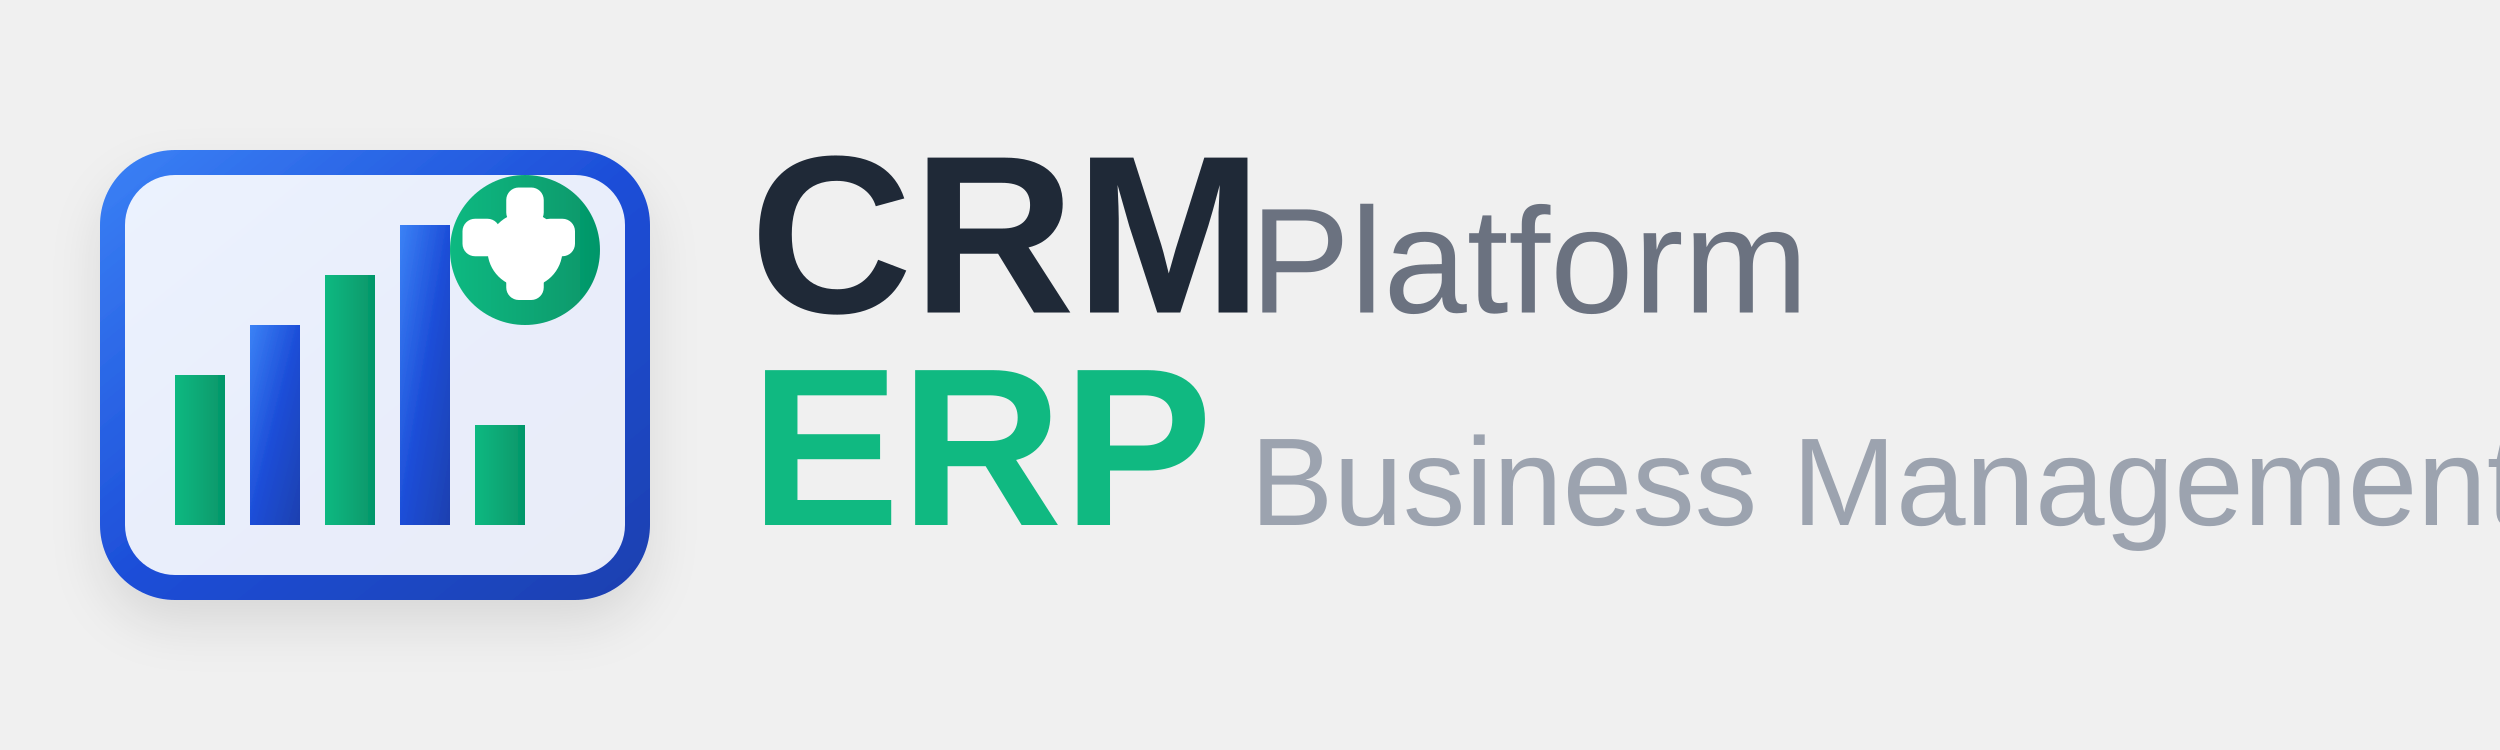
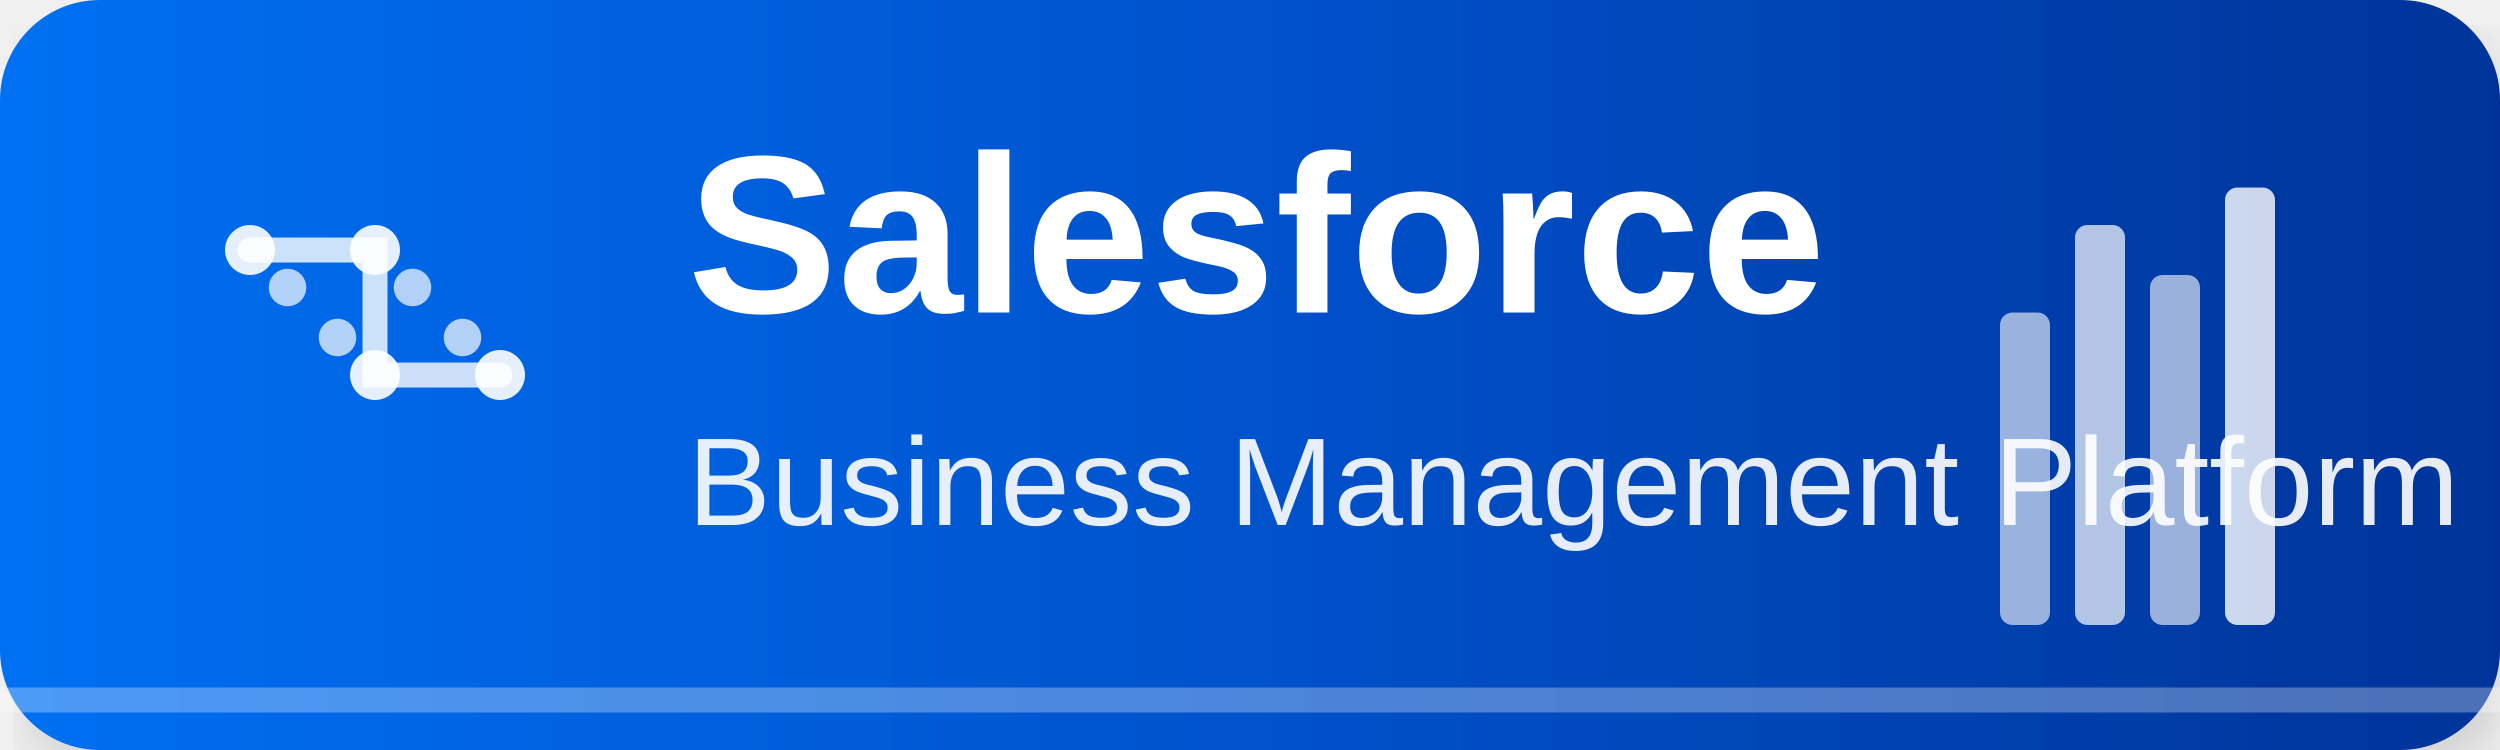
- <svg xmlns="http://www.w3.org/2000/svg" width="200" height="60" viewBox="0 0 200 60" fill="none">
+ <svg xmlns="http://www.w3.org/2000/svg" width="200" height="60" viewBox="0 0 200 60">
  <defs>
-     <linearGradient id="logoGradient" x1="0%" y1="0%" x2="100%" y2="100%">
-       <stop offset="0%" style="stop-color:#3B82F6;stop-opacity:1" />
-       <stop offset="50%" style="stop-color:#1D4ED8;stop-opacity:1" />
-       <stop offset="100%" style="stop-color:#1E40AF;stop-opacity:1" />
-     </linearGradient>
-     <linearGradient id="accentGradient" x1="0%" y1="0%" x2="100%" y2="0%">
-       <stop offset="0%" style="stop-color:#10B981;stop-opacity:1" />
-       <stop offset="100%" style="stop-color:#059669;stop-opacity:1" />
+     <linearGradient id="logoGradient" x1="0%" y1="0%" x2="100%" y2="0%">
+       <stop offset="0%" style="stop-color:#0070f3;stop-opacity:1" />
+       <stop offset="50%" style="stop-color:#0052cc;stop-opacity:1" />
+       <stop offset="100%" style="stop-color:#003399;stop-opacity:1" />
    </linearGradient>
    <filter id="shadow" x="-20%" y="-20%" width="140%" height="140%">
-       <feDropShadow dx="0" dy="2" stdDeviation="2" flood-color="#000" flood-opacity="0.1" />
+       <feDropShadow dx="1" dy="2" stdDeviation="2" flood-color="#00000020" />
    </filter>
  </defs>
-   <g filter="url(#shadow)">
-     <rect x="8" y="12" width="44" height="36" rx="6" fill="url(#logoGradient)" />
-     <rect x="10" y="14" width="40" height="32" rx="4" fill="white" opacity="0.9" />
-     <rect x="14" y="30" width="4" height="12" fill="url(#accentGradient)" />
-     <rect x="20" y="26" width="4" height="16" fill="url(#logoGradient)" />
-     <rect x="26" y="22" width="4" height="20" fill="url(#accentGradient)" />
-     <rect x="32" y="18" width="4" height="24" fill="url(#logoGradient)" />
-     <rect x="38" y="34" width="4" height="8" fill="url(#accentGradient)" />
-     <circle cx="42" cy="20" r="6" fill="url(#accentGradient)" />
-     <circle cx="42" cy="20" r="3" fill="white" />
-     <rect x="40.5" y="15" width="3" height="3" rx="1" fill="white" />
-     <rect x="40.5" y="21" width="3" height="3" rx="1" fill="white" />
-     <rect x="37" y="17.5" width="3" height="3" rx="1" fill="white" />
-     <rect x="43" y="17.5" width="3" height="3" rx="1" fill="white" />
+   <rect width="200" height="60" rx="8" fill="url(#logoGradient)" filter="url(#shadow)" />
+   <g transform="translate(15, 15)">
+     <path d="M5 5 L15 5 L15 15 L25 15" stroke="white" stroke-width="2" fill="none" stroke-linecap="round" opacity="0.8" />
+     <circle cx="5" cy="5" r="2" fill="white" opacity="0.9" />
+     <circle cx="15" cy="5" r="2" fill="white" opacity="0.9" />
+     <circle cx="15" cy="15" r="2" fill="white" opacity="0.9" />
+     <circle cx="25" cy="15" r="2" fill="white" opacity="0.9" />
+     <circle cx="8" cy="8" r="1.5" fill="#ffffff" opacity="0.7" />
+     <circle cx="12" cy="12" r="1.5" fill="#ffffff" opacity="0.7" />
+     <circle cx="18" cy="8" r="1.5" fill="#ffffff" opacity="0.7" />
+     <circle cx="22" cy="12" r="1.5" fill="#ffffff" opacity="0.7" />
  </g>
-   <text x="60" y="25" font-family="Arial, sans-serif" font-size="18" font-weight="bold" fill="#1F2937">CRM</text>
-   <text x="60" y="42" font-family="Arial, sans-serif" font-size="18" font-weight="bold" fill="#10B981">ERP</text>
-   <text x="100" y="25" font-family="Arial, sans-serif" font-size="12" fill="#6B7280">Platform</text>
-   <text x="100" y="42" font-family="Arial, sans-serif" font-size="10" fill="#9CA3AF">Business Management</text>
+   <text x="55" y="25" font-family="Arial, sans-serif" font-size="18" font-weight="bold" fill="white">
+     Salesforce
+   </text>
+   <text x="55" y="42" font-family="Arial, sans-serif" font-size="10" fill="#ffffff" opacity="0.9">
+     Business Management Platform
+   </text>
+   <g transform="translate(160, 10)">
+     <rect x="0" y="15" width="4" height="25" fill="#ffffff" opacity="0.6" rx="1" />
+     <rect x="6" y="8" width="4" height="32" fill="#ffffff" opacity="0.7" rx="1" />
+     <rect x="12" y="12" width="4" height="28" fill="#ffffff" opacity="0.6" rx="1" />
+     <rect x="18" y="5" width="4" height="35" fill="#ffffff" opacity="0.8" rx="1" />
+   </g>
+   <rect x="0" y="55" width="200" height="2" fill="#ffffff" opacity="0.3" />
</svg>
